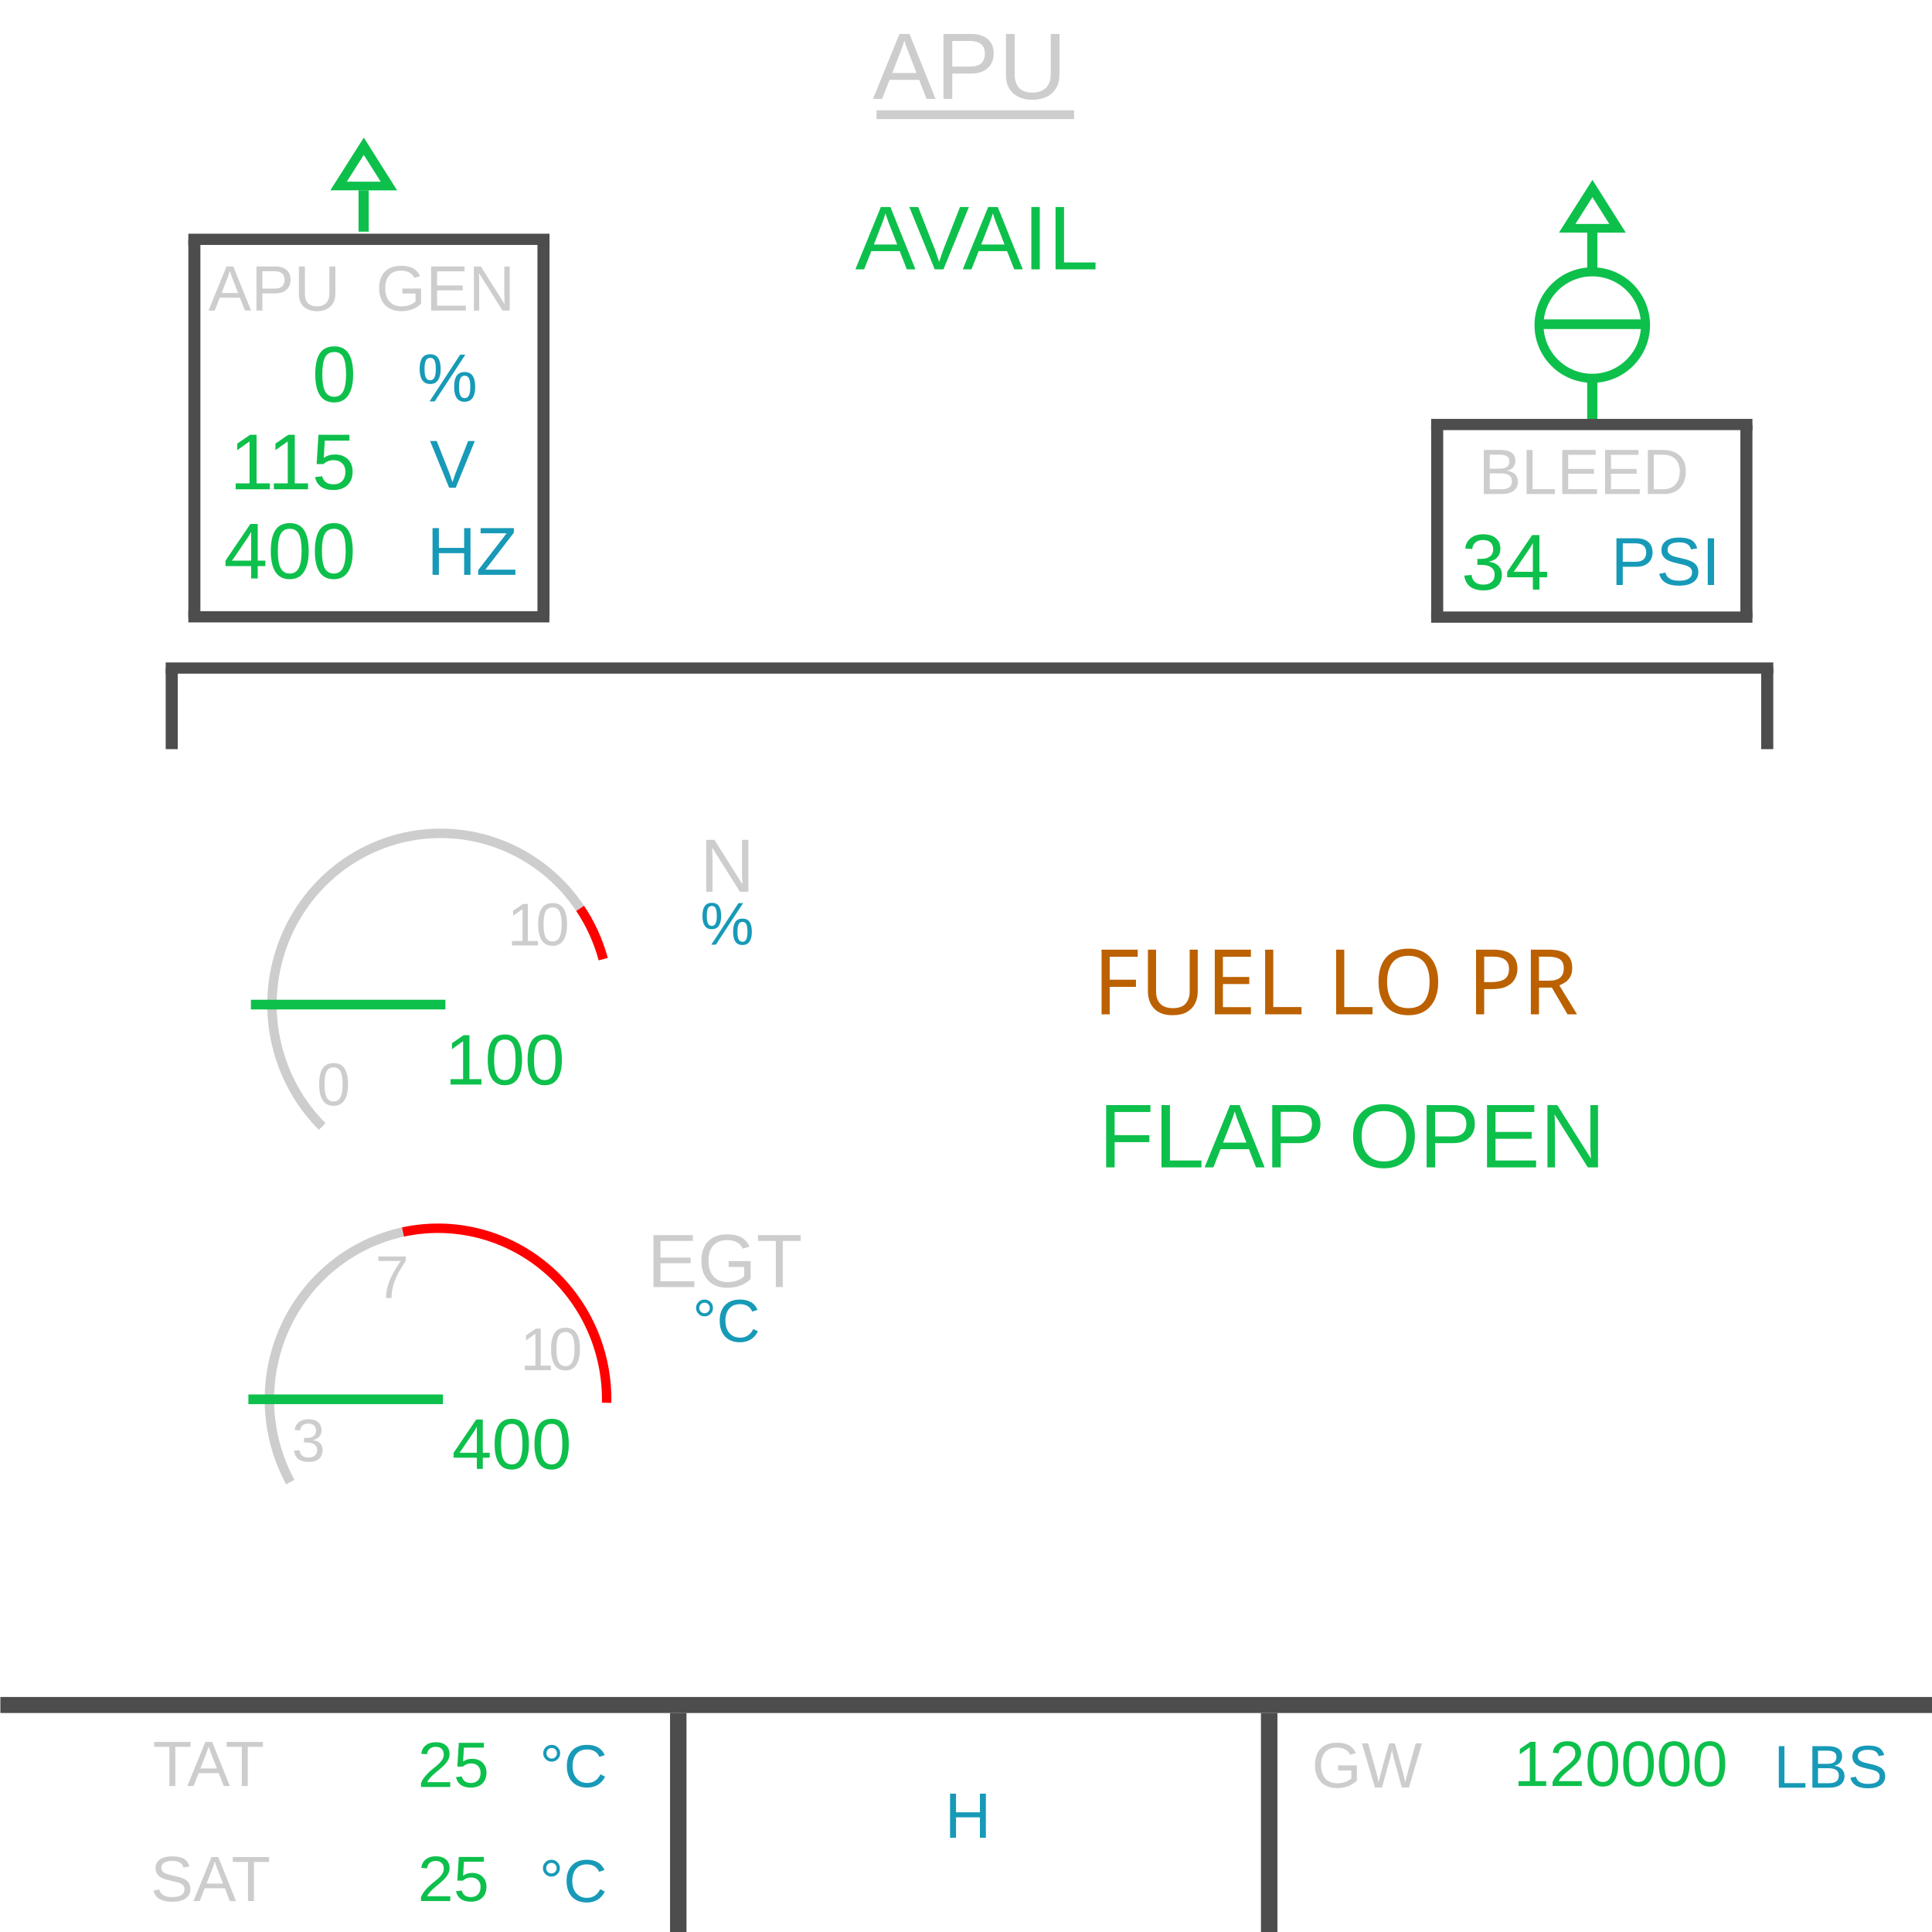
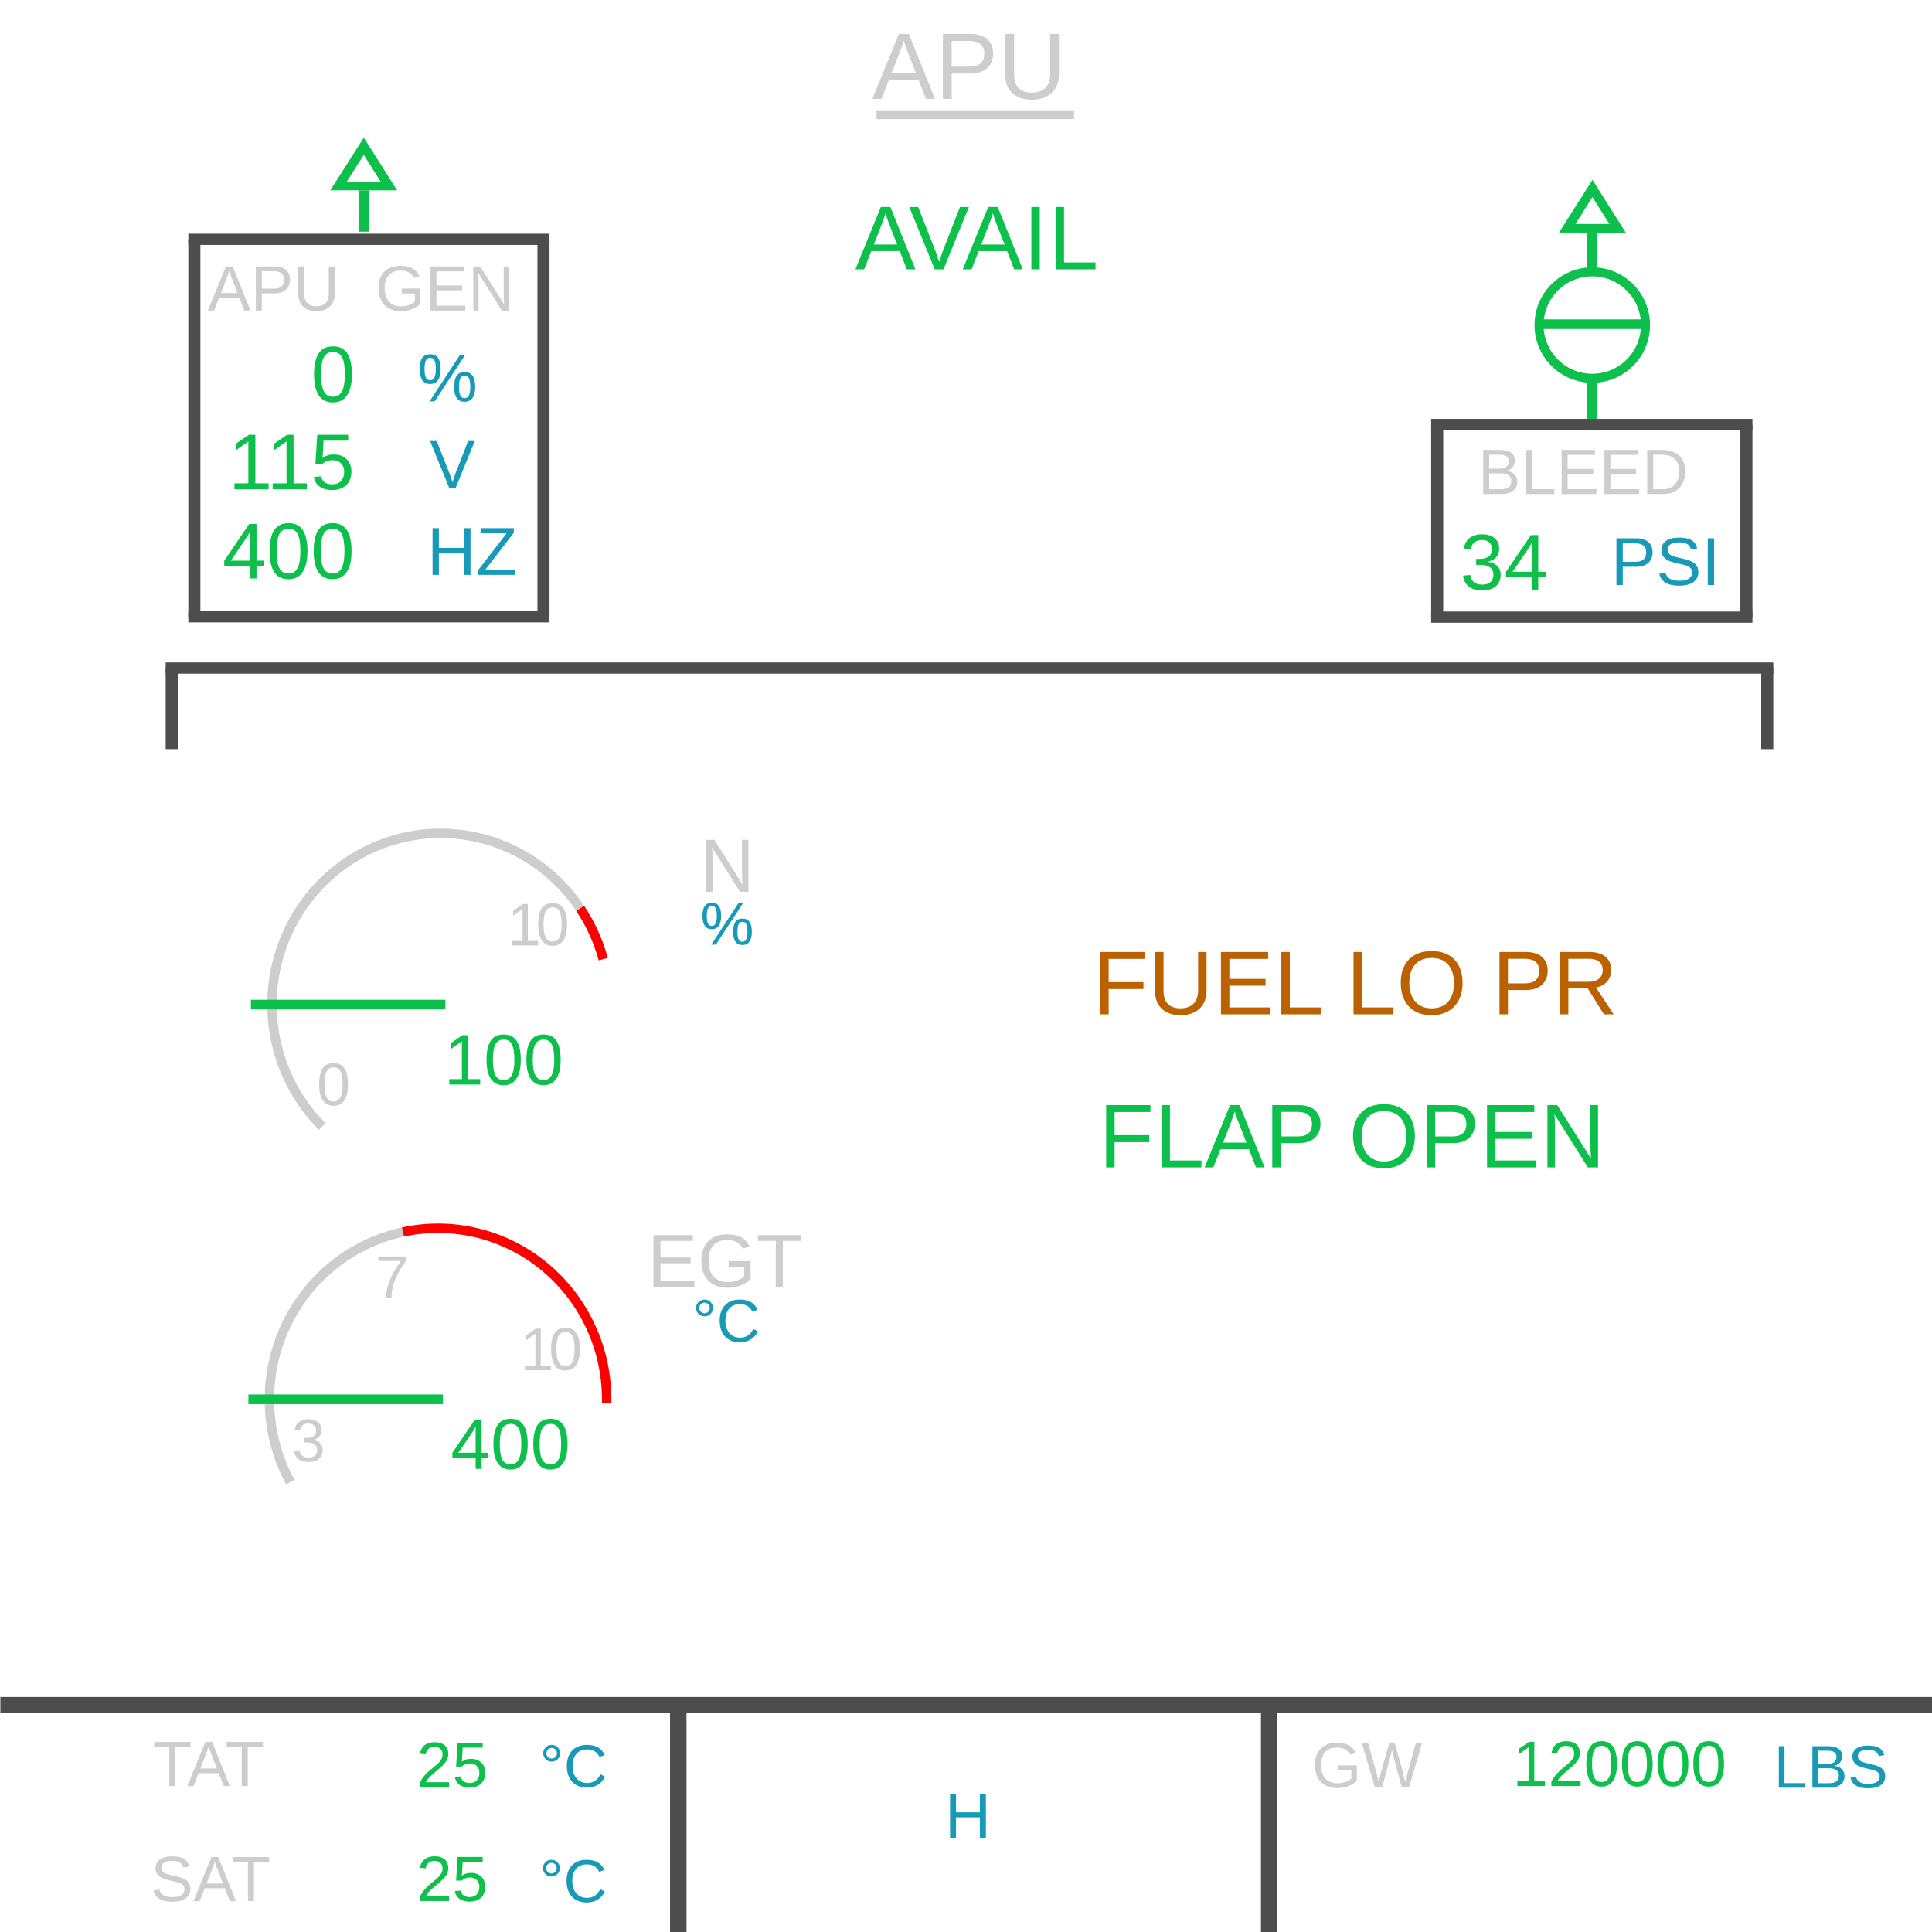
<svg xmlns="http://www.w3.org/2000/svg" width="1024pt" height="1024pt" viewBox="0 0 1024 1024" version="1.1" id="svg2">
  <defs id="defs373" />
  <g id="g913">
    <rect y="899.436" x="0.192" height="8.497" width="1023.902" id="rect3952" style="fill:#4d4d4d;fill-opacity:1" />
    <rect y="907.933" x="355.135" height="116.242" width="8.725" id="rect3956" style="fill:#4d4d4d;fill-opacity:1" />
    <rect y="907.921" x="668.334" height="116.242" width="8.725" id="rect3956-4" style="fill:#4d4d4d;fill-opacity:1" />
  </g>
-   <text xml:space="preserve" style="font-style:normal;font-weight:normal;line-height:0%;font-family:sans-serif;letter-spacing:0px;word-spacing:0px;fill:#179ab7;fill-opacity:1;stroke:none;stroke-width:1px;stroke-linecap:butt;stroke-linejoin:miter;stroke-opacity:1" x="286.016" y="947.152" id="text6231">
-     <tspan id="tspan3726-1-4-5" x="286.016" y="947.152" style="font-style:normal;font-variant:normal;font-weight:normal;font-stretch:normal;font-size:32px;line-height:1.25;font-family:Arial;-inkscape-font-specification:Arial;fill:#179ab7;fill-opacity:1">°C</tspan>
+   <text xml:space="preserve" style="font-style:normal;font-weight:normal;line-height:0%;font-family:'Liberation Sans';letter-spacing:0px;word-spacing:0px;fill:#179ab7;fill-opacity:1;stroke:none;stroke-width:1px;stroke-linecap:butt;stroke-linejoin:miter;stroke-opacity:1" x="286.016" y="947.152" id="text6231">
+     <tspan id="tspan3726-1-4-5" x="286.016" y="947.152" style="font-style:normal;font-variant:normal;font-weight:normal;font-stretch:normal;font-size:32px;line-height:1.25;font-family:'Liberation Sans';-inkscape-font-specification:'Liberation Sans';fill:#179ab7;fill-opacity:1">°C</tspan>
  </text>
-   <text xml:space="preserve" style="font-style:normal;font-weight:normal;line-height:0%;font-family:sans-serif;letter-spacing:0px;word-spacing:0px;fill:#179ab7;fill-opacity:1;stroke:none;stroke-width:1px;stroke-linecap:butt;stroke-linejoin:miter;stroke-opacity:1" x="500.752" y="974.065" id="text6232">
-     <tspan id="tspan3726-1-4-5-7" x="500.752" y="974.065" style="font-style:normal;font-variant:normal;font-weight:normal;font-stretch:normal;font-size:34px;line-height:1.25;font-family:Arial;-inkscape-font-specification:Arial;fill:#179ab7;fill-opacity:1">H</tspan>
+   <text xml:space="preserve" style="font-style:normal;font-weight:normal;line-height:0%;font-family:'Liberation Sans';letter-spacing:0px;word-spacing:0px;fill:#179ab7;fill-opacity:1;stroke:none;stroke-width:1px;stroke-linecap:butt;stroke-linejoin:miter;stroke-opacity:1" x="500.752" y="974.065" id="text6232">
+     <tspan id="tspan3726-1-4-5-7" x="500.752" y="974.065" style="font-style:normal;font-variant:normal;font-weight:normal;font-stretch:normal;font-size:34px;line-height:1.25;font-family:'Liberation Sans';-inkscape-font-specification:'Liberation Sans';fill:#179ab7;fill-opacity:1">H</tspan>
  </text>
-   <text xml:space="preserve" style="font-style:normal;font-weight:normal;line-height:0%;font-family:sans-serif;letter-spacing:0px;word-spacing:0px;fill:#179ab7;fill-opacity:1;stroke:none;stroke-width:1px;stroke-linecap:butt;stroke-linejoin:miter;stroke-opacity:1" x="285.868" y="1008.058" id="text6233">
-     <tspan id="tspan3726-1-4-5-3" x="285.868" y="1008.058" style="font-style:normal;font-variant:normal;font-weight:normal;font-stretch:normal;font-size:32px;line-height:1.25;font-family:Arial;-inkscape-font-specification:Arial;fill:#179ab7;fill-opacity:1">°C</tspan>
+   <text xml:space="preserve" style="font-style:normal;font-weight:normal;line-height:0%;font-family:'Liberation Sans';letter-spacing:0px;word-spacing:0px;fill:#179ab7;fill-opacity:1;stroke:none;stroke-width:1px;stroke-linecap:butt;stroke-linejoin:miter;stroke-opacity:1" x="285.868" y="1008.058" id="text6233">
+     <tspan id="tspan3726-1-4-5-3" x="285.868" y="1008.058" style="font-style:normal;font-variant:normal;font-weight:normal;font-stretch:normal;font-size:32px;line-height:1.25;font-family:'Liberation Sans';-inkscape-font-specification:'Liberation Sans';fill:#179ab7;fill-opacity:1">°C</tspan>
  </text>
-   <text xml:space="preserve" style="font-style:normal;font-weight:normal;line-height:0%;font-family:sans-serif;letter-spacing:0px;word-spacing:0px;fill:#179ab7;fill-opacity:1;stroke:none;stroke-width:1px;stroke-linecap:butt;stroke-linejoin:miter;stroke-opacity:1" x="940.18" y="947.521" id="text6234">
-     <tspan id="tspan3726-1-4-5-7-7" x="940.18" y="947.521" style="font-style:normal;font-variant:normal;font-weight:normal;font-stretch:normal;font-size:32px;line-height:1.25;font-family:Arial;-inkscape-font-specification:Arial;fill:#179ab7;fill-opacity:1">LBS</tspan>
+   <text xml:space="preserve" style="font-style:normal;font-weight:normal;line-height:0%;font-family:'Liberation Sans';letter-spacing:0px;word-spacing:0px;fill:#179ab7;fill-opacity:1;stroke:none;stroke-width:1px;stroke-linecap:butt;stroke-linejoin:miter;stroke-opacity:1" x="940.18" y="947.521" id="text6234">
+     <tspan id="tspan3726-1-4-5-7-7" x="940.18" y="947.521" style="font-style:normal;font-variant:normal;font-weight:normal;font-stretch:normal;font-size:32px;line-height:1.25;font-family:'Liberation Sans';-inkscape-font-specification:'Liberation Sans';fill:#179ab7;fill-opacity:1">LBS</tspan>
  </text>
-   <text xml:space="preserve" style="font-style:normal;font-weight:normal;line-height:0%;font-family:sans-serif;letter-spacing:0px;word-spacing:0px;fill:#000000;fill-opacity:1;stroke:none;stroke-width:1px;stroke-linecap:butt;stroke-linejoin:miter;stroke-opacity:1" x="695.25" y="947.404" id="text3912">
-     <tspan id="tspan3914" x="695.25" y="947.404" style="font-style:normal;font-variant:normal;font-weight:normal;font-stretch:normal;font-size:34px;line-height:1.25;font-family:Arial;-inkscape-font-specification:Arial;fill:#cecdce">GW</tspan>
+   <text xml:space="preserve" style="font-style:normal;font-weight:normal;line-height:0%;font-family:'Liberation Sans';letter-spacing:0px;word-spacing:0px;fill:#000000;fill-opacity:1;stroke:none;stroke-width:1px;stroke-linecap:butt;stroke-linejoin:miter;stroke-opacity:1" x="695.25" y="947.404" id="text3912">
+     <tspan id="tspan3914" x="695.25" y="947.404" style="font-style:normal;font-variant:normal;font-weight:normal;font-stretch:normal;font-size:34px;line-height:1.25;font-family:'Liberation Sans';-inkscape-font-specification:'Liberation Sans';fill:#cecdce">GW</tspan>
  </text>
-   <text xml:space="preserve" style="font-style:normal;font-weight:normal;line-height:0%;font-family:sans-serif;letter-spacing:0px;word-spacing:0px;fill:#000000;fill-opacity:1;stroke:none;stroke-width:1px;stroke-linecap:butt;stroke-linejoin:miter;stroke-opacity:1" x="80.976" y="946.652" id="text6235">
-     <tspan id="tspan3914-9" x="80.976" y="946.652" style="font-style:normal;font-variant:normal;font-weight:normal;font-stretch:normal;font-size:34px;line-height:1.25;font-family:Arial;-inkscape-font-specification:Arial;fill:#cecdce">TAT</tspan>
+   <text xml:space="preserve" style="font-style:normal;font-weight:normal;line-height:0%;font-family:'Liberation Sans';letter-spacing:0px;word-spacing:0px;fill:#000000;fill-opacity:1;stroke:none;stroke-width:1px;stroke-linecap:butt;stroke-linejoin:miter;stroke-opacity:1" x="80.976" y="946.652" id="text6235">
+     <tspan id="tspan3914-9" x="80.976" y="946.652" style="font-style:normal;font-variant:normal;font-weight:normal;font-stretch:normal;font-size:34px;line-height:1.25;font-family:'Liberation Sans';-inkscape-font-specification:'Liberation Sans';fill:#cecdce">TAT</tspan>
  </text>
-   <text xml:space="preserve" style="font-style:normal;font-weight:normal;line-height:0%;font-family:sans-serif;letter-spacing:0px;word-spacing:0px;fill:#000000;fill-opacity:1;stroke:none;stroke-width:1px;stroke-linecap:butt;stroke-linejoin:miter;stroke-opacity:1" x="79.799" y="1007.647" id="text6236">
-     <tspan id="tspan3914-9-4" x="79.799" y="1007.647" style="font-style:normal;font-variant:normal;font-weight:normal;font-stretch:normal;font-size:34px;line-height:1.25;font-family:Arial;-inkscape-font-specification:Arial;fill:#cecdce">SAT</tspan>
+   <text xml:space="preserve" style="font-style:normal;font-weight:normal;line-height:0%;font-family:'Liberation Sans';letter-spacing:0px;word-spacing:0px;fill:#000000;fill-opacity:1;stroke:none;stroke-width:1px;stroke-linecap:butt;stroke-linejoin:miter;stroke-opacity:1" x="79.799" y="1007.647" id="text6236">
+     <tspan id="tspan3914-9-4" x="79.799" y="1007.647" style="font-style:normal;font-variant:normal;font-weight:normal;font-stretch:normal;font-size:34px;line-height:1.25;font-family:'Liberation Sans';-inkscape-font-specification:'Liberation Sans';fill:#cecdce">SAT</tspan>
  </text>
-   <text xml:space="preserve" style="font-style:normal;font-weight:normal;line-height:0%;font-family:sans-serif;text-align:end;letter-spacing:0px;word-spacing:0px;text-anchor:end;fill:#000000;fill-opacity:1;stroke:none;stroke-width:1px;stroke-linecap:butt;stroke-linejoin:miter;stroke-opacity:1" x="268.612" y="947.13" id="TAT">
+   <text xml:space="preserve" style="font-style:normal;font-weight:normal;line-height:0%;font-family:'Liberation Sans';text-align:end;letter-spacing:0px;word-spacing:0px;text-anchor:end;fill:#000000;fill-opacity:1;stroke:none;stroke-width:1px;stroke-linecap:butt;stroke-linejoin:miter;stroke-opacity:1" x="268.612" y="947.13" id="TAT">
    <tspan id="tspan5151-5-7-1" x="268.612" y="947.13" style="font-style:normal;font-variant:normal;font-weight:normal;font-stretch:normal;font-size:34px;line-height:1.25;font-family:'Liberation Sans';-inkscape-font-specification:'Liberation Sans';text-align:end;text-anchor:end;fill:#0dc04b">25</tspan>
  </text>
-   <text xml:space="preserve" style="font-style:normal;font-weight:normal;line-height:0%;font-family:sans-serif;text-align:end;letter-spacing:0px;word-spacing:0px;text-anchor:end;fill:#000000;fill-opacity:1;stroke:none;stroke-width:1px;stroke-linecap:butt;stroke-linejoin:miter;stroke-opacity:1" x="268.612" y="1007.598" id="SAT">
+   <text xml:space="preserve" style="font-style:normal;font-weight:normal;line-height:0%;font-family:'Liberation Sans';text-align:end;letter-spacing:0px;word-spacing:0px;text-anchor:end;fill:#000000;fill-opacity:1;stroke:none;stroke-width:1px;stroke-linecap:butt;stroke-linejoin:miter;stroke-opacity:1" x="268.612" y="1007.598" id="SAT">
    <tspan id="tspan5151-5-7-1-0" x="268.612" y="1007.598" style="font-style:normal;font-variant:normal;font-weight:normal;font-stretch:normal;font-size:34px;line-height:1.25;font-family:'Liberation Sans';-inkscape-font-specification:'Liberation Sans';text-align:end;text-anchor:end;fill:#0dc04b">25</tspan>
  </text>
-   <text xml:space="preserve" style="font-style:normal;font-weight:normal;line-height:0%;font-family:sans-serif;text-align:end;letter-spacing:0px;word-spacing:0px;text-anchor:end;fill:#000000;fill-opacity:1;stroke:none;stroke-width:1px;stroke-linecap:butt;stroke-linejoin:miter;stroke-opacity:1" x="925.09" y="946.6" id="GW">
+   <text xml:space="preserve" style="font-style:normal;font-weight:normal;line-height:0%;font-family:'Liberation Sans';text-align:end;letter-spacing:0px;word-spacing:0px;text-anchor:end;fill:#000000;fill-opacity:1;stroke:none;stroke-width:1px;stroke-linecap:butt;stroke-linejoin:miter;stroke-opacity:1" x="925.09" y="946.6" id="GW">
    <tspan id="tspan5151-5-7-1-9" x="925.09" y="946.6" style="font-style:normal;font-variant:normal;font-weight:normal;font-stretch:normal;font-size:34px;line-height:1.25;font-family:'Liberation Sans';-inkscape-font-specification:'Liberation Sans';text-align:end;text-anchor:end;fill:#0dc04b">120000</tspan>
  </text>
-   <text xml:space="preserve" style="font-style:normal;font-weight:normal;line-height:0%;font-family:sans-serif;letter-spacing:0px;word-spacing:0px;fill:#000000;fill-opacity:1;stroke:none;stroke-width:1px;stroke-linecap:butt;stroke-linejoin:miter;stroke-opacity:1" x="518.692" y="52.393" id="PageTitleAPU">
+   <text xml:space="preserve" style="font-style:normal;font-weight:normal;line-height:0%;font-family:'Liberation Sans';letter-spacing:0px;word-spacing:0px;fill:#000000;fill-opacity:1;stroke:none;stroke-width:1px;stroke-linecap:butt;stroke-linejoin:miter;stroke-opacity:1" x="518.692" y="52.393" id="PageTitleAPU">
    <tspan id="tspan3716" x="518.692" y="52.393" style="font-style:normal;font-variant:normal;font-weight:normal;font-stretch:normal;font-size:50px;line-height:1.25;font-family:'Liberation Sans';-inkscape-font-specification:'Liberation Sans';text-align:center;text-anchor:middle;fill:#cecdce">APU</tspan>
  </text>
  <rect style="fill:#cecdce;fill-opacity:1" id="PageTitleAPU2" width="104.695" height="4.678" x="464.575" y="58.461" />
-   <text xml:space="preserve" style="font-style:normal;font-weight:normal;line-height:0%;font-family:sans-serif;letter-spacing:0px;word-spacing:0px;fill:#000000;fill-opacity:1;stroke:none;stroke-width:1px;stroke-linecap:butt;stroke-linejoin:miter;stroke-opacity:1" x="196.372" y="164.61" id="APUGentext">
+   <text xml:space="preserve" style="font-style:normal;font-weight:normal;line-height:0%;font-family:'Liberation Sans';letter-spacing:0px;word-spacing:0px;fill:#000000;fill-opacity:1;stroke:none;stroke-width:1px;stroke-linecap:butt;stroke-linejoin:miter;stroke-opacity:1" x="196.372" y="164.61" id="APUGentext">
    <tspan id="tspan3722" x="196.372" y="164.61" style="font-style:normal;font-variant:normal;font-weight:normal;font-stretch:normal;font-size:34px;line-height:1.25;font-family:'Liberation Sans';-inkscape-font-specification:'Liberation Sans';text-align:center;text-anchor:middle;fill:#cecdce">APU  GEN</tspan>
  </text>
-   <text xml:space="preserve" style="font-style:normal;font-weight:normal;line-height:0%;font-family:sans-serif;letter-spacing:0px;word-spacing:0px;fill:#179ab7;fill-opacity:1;stroke:none;stroke-width:1px;stroke-linecap:butt;stroke-linejoin:miter;stroke-opacity:1" x="221.142" y="212.746" id="text3724">
-     <tspan id="tspan3726" x="221.142" y="212.746" style="font-style:normal;font-variant:normal;font-weight:normal;font-stretch:normal;font-size:36px;line-height:1.25;font-family:Arial;-inkscape-font-specification:Arial;fill:#179ab7;fill-opacity:1">%</tspan>
+   <text xml:space="preserve" style="font-style:normal;font-weight:normal;line-height:0%;font-family:'Liberation Sans';letter-spacing:0px;word-spacing:0px;fill:#179ab7;fill-opacity:1;stroke:none;stroke-width:1px;stroke-linecap:butt;stroke-linejoin:miter;stroke-opacity:1" x="221.142" y="212.746" id="text3724">
+     <tspan id="tspan3726" x="221.142" y="212.746" style="font-style:normal;font-variant:normal;font-weight:normal;font-stretch:normal;font-size:36px;line-height:1.25;font-family:'Liberation Sans';-inkscape-font-specification:'Liberation Sans';fill:#179ab7;fill-opacity:1">%</tspan>
  </text>
-   <text xml:space="preserve" style="font-style:normal;font-weight:normal;line-height:0%;font-family:sans-serif;letter-spacing:0px;word-spacing:0px;fill:#179ab7;fill-opacity:1;stroke:none;stroke-width:1px;stroke-linecap:butt;stroke-linejoin:miter;stroke-opacity:1" x="227.796" y="258.512" id="text3728">
-     <tspan id="tspan3730" x="227.796" y="258.512" style="font-style:normal;font-variant:normal;font-weight:normal;font-stretch:normal;font-size:36px;line-height:1.25;font-family:Arial;-inkscape-font-specification:Arial;fill:#179ab7;fill-opacity:1">V</tspan>
+   <text xml:space="preserve" style="font-style:normal;font-weight:normal;line-height:0%;font-family:'Liberation Sans';letter-spacing:0px;word-spacing:0px;fill:#179ab7;fill-opacity:1;stroke:none;stroke-width:1px;stroke-linecap:butt;stroke-linejoin:miter;stroke-opacity:1" x="227.796" y="258.512" id="text3728">
+     <tspan id="tspan3730" x="227.796" y="258.512" style="font-style:normal;font-variant:normal;font-weight:normal;font-stretch:normal;font-size:36px;line-height:1.25;font-family:'Liberation Sans';-inkscape-font-specification:'Liberation Sans';fill:#179ab7;fill-opacity:1">V</tspan>
  </text>
-   <text xml:space="preserve" style="font-style:normal;font-weight:normal;line-height:0%;font-family:sans-serif;letter-spacing:0px;word-spacing:0px;fill:#179ab7;fill-opacity:1;stroke:none;stroke-width:1px;stroke-linecap:butt;stroke-linejoin:miter;stroke-opacity:1" x="226.305" y="304.678" id="text3732">
-     <tspan id="tspan3734" x="226.305" y="304.678" style="font-style:normal;font-variant:normal;font-weight:normal;font-stretch:normal;font-size:36px;line-height:1.25;font-family:Arial;-inkscape-font-specification:Arial;fill:#179ab7;fill-opacity:1">HZ</tspan>
+   <text xml:space="preserve" style="font-style:normal;font-weight:normal;line-height:0%;font-family:'Liberation Sans';letter-spacing:0px;word-spacing:0px;fill:#179ab7;fill-opacity:1;stroke:none;stroke-width:1px;stroke-linecap:butt;stroke-linejoin:miter;stroke-opacity:1" x="226.305" y="304.678" id="text3732">
+     <tspan id="tspan3734" x="226.305" y="304.678" style="font-style:normal;font-variant:normal;font-weight:normal;font-stretch:normal;font-size:36px;line-height:1.25;font-family:'Liberation Sans';-inkscape-font-specification:'Liberation Sans';fill:#179ab7;fill-opacity:1">HZ</tspan>
  </text>
-   <text xml:space="preserve" style="font-style:normal;font-weight:normal;line-height:0%;font-family:sans-serif;letter-spacing:0px;word-spacing:0px;fill:#179ab7;fill-opacity:1;stroke:none;stroke-width:1px;stroke-linecap:butt;stroke-linejoin:miter;stroke-opacity:1" x="371.18" y="500.702" id="text3724-2">
+   <text xml:space="preserve" style="font-style:normal;font-weight:normal;line-height:0%;font-family:'Liberation Sans';letter-spacing:0px;word-spacing:0px;fill:#179ab7;fill-opacity:1;stroke:none;stroke-width:1px;stroke-linecap:butt;stroke-linejoin:miter;stroke-opacity:1" x="371.18" y="500.702" id="text3724-2">
    <tspan id="tspan3726-1" x="371.18" y="500.702" style="font-style:normal;font-variant:normal;font-weight:normal;font-stretch:normal;font-size:32px;line-height:1.25;font-family:'Liberation Sans';-inkscape-font-specification:'Liberation Sans';fill:#179ab7;fill-opacity:1">%</tspan>
  </text>
-   <text xml:space="preserve" style="font-style:normal;font-weight:normal;line-height:0%;font-family:sans-serif;letter-spacing:0px;word-spacing:0px;fill:#000000;fill-opacity:1;stroke:none;stroke-width:1px;stroke-linecap:butt;stroke-linejoin:miter;stroke-opacity:1" x="371.026" y="472.651" id="text3754">
+   <text xml:space="preserve" style="font-style:normal;font-weight:normal;line-height:0%;font-family:'Liberation Sans';letter-spacing:0px;word-spacing:0px;fill:#000000;fill-opacity:1;stroke:none;stroke-width:1px;stroke-linecap:butt;stroke-linejoin:miter;stroke-opacity:1" x="371.026" y="472.651" id="text3754">
    <tspan id="tspan3756" x="371.026" y="472.651" style="font-style:normal;font-variant:normal;font-weight:normal;font-stretch:normal;font-size:40px;line-height:1.25;font-family:'Liberation Sans';-inkscape-font-specification:'Liberation Sans';fill:#cecdce">N</tspan>
  </text>
-   <text xml:space="preserve" style="font-style:normal;font-weight:normal;line-height:0%;font-family:sans-serif;letter-spacing:0px;word-spacing:0px;fill:#000000;fill-opacity:1;stroke:none;stroke-width:1px;stroke-linecap:butt;stroke-linejoin:miter;stroke-opacity:1" x="343.047" y="682.175" id="text3754-8">
+   <text xml:space="preserve" style="font-style:normal;font-weight:normal;line-height:0%;font-family:'Liberation Sans';letter-spacing:0px;word-spacing:0px;fill:#000000;fill-opacity:1;stroke:none;stroke-width:1px;stroke-linecap:butt;stroke-linejoin:miter;stroke-opacity:1" x="343.047" y="682.175" id="text3754-8">
    <tspan id="tspan3756-0" x="343.047" y="682.175" style="font-style:normal;font-variant:normal;font-weight:normal;font-stretch:normal;font-size:40px;line-height:1.25;font-family:'Liberation Sans';-inkscape-font-specification:'Liberation Sans';fill:#cecdce">EGT</tspan>
  </text>
-   <text xml:space="preserve" style="font-style:normal;font-weight:normal;line-height:0%;font-family:sans-serif;letter-spacing:0px;word-spacing:0px;fill:#179ab7;fill-opacity:1;stroke:none;stroke-width:1px;stroke-linecap:butt;stroke-linejoin:miter;stroke-opacity:1" x="367.024" y="711.133" id="text3724-2-2-6-4-8">
+   <text xml:space="preserve" style="font-style:normal;font-weight:normal;line-height:0%;font-family:'Liberation Sans';letter-spacing:0px;word-spacing:0px;fill:#179ab7;fill-opacity:1;stroke:none;stroke-width:1px;stroke-linecap:butt;stroke-linejoin:miter;stroke-opacity:1" x="367.024" y="711.133" id="text3724-2-2-6-4-8">
    <tspan id="tspan3726-1-4-5-3-5" x="367.024" y="711.133" style="font-style:normal;font-variant:normal;font-weight:normal;font-stretch:normal;font-size:32px;line-height:1.25;font-family:'Liberation Sans';-inkscape-font-specification:'Liberation Sans';fill:#179ab7;fill-opacity:1">°C</tspan>
  </text>
-   <text xml:space="preserve" style="font-style:normal;font-weight:normal;line-height:0%;font-family:sans-serif;letter-spacing:0px;word-spacing:0px;fill:#000000;fill-opacity:1;stroke:none;stroke-width:1px;stroke-linecap:butt;stroke-linejoin:miter;stroke-opacity:1" x="844.077" y="261.855" id="text3720-7">
+   <text xml:space="preserve" style="font-style:normal;font-weight:normal;line-height:0%;font-family:'Liberation Sans';letter-spacing:0px;word-spacing:0px;fill:#000000;fill-opacity:1;stroke:none;stroke-width:1px;stroke-linecap:butt;stroke-linejoin:miter;stroke-opacity:1" x="844.077" y="261.855" id="text3720-7">
    <tspan id="tspan3722-0" x="844.077" y="261.855" style="font-style:normal;font-variant:normal;font-weight:normal;font-stretch:normal;font-size:34px;line-height:1.25;font-family:'Liberation Sans';-inkscape-font-specification:'Liberation Sans';text-align:center;text-anchor:middle;fill:#cecdce">BLEED</tspan>
  </text>
-   <text xml:space="preserve" style="font-style:normal;font-weight:normal;line-height:0%;font-family:sans-serif;letter-spacing:0px;word-spacing:0px;fill:#179ab7;fill-opacity:1;stroke:none;stroke-width:1px;stroke-linecap:butt;stroke-linejoin:miter;stroke-opacity:1" x="853.791" y="310.062" id="text3728-3">
-     <tspan id="tspan3730-0" x="853.791" y="310.062" style="font-style:normal;font-variant:normal;font-weight:normal;font-stretch:normal;font-size:36px;line-height:1.25;font-family:Arial;-inkscape-font-specification:Arial;fill:#179ab7;fill-opacity:1">PSI</tspan>
+   <text xml:space="preserve" style="font-style:normal;font-weight:normal;line-height:0%;font-family:'Liberation Sans';letter-spacing:0px;word-spacing:0px;fill:#179ab7;fill-opacity:1;stroke:none;stroke-width:1px;stroke-linecap:butt;stroke-linejoin:miter;stroke-opacity:1" x="853.791" y="310.062" id="text3728-3">
+     <tspan id="tspan3730-0" x="853.791" y="310.062" style="font-style:normal;font-variant:normal;font-weight:normal;font-stretch:normal;font-size:36px;line-height:1.25;font-family:'Liberation Sans';-inkscape-font-specification:'Liberation Sans';fill:#179ab7;fill-opacity:1">PSI</tspan>
  </text>
-   <text xml:space="preserve" style="font-style:normal;font-weight:normal;line-height:0%;font-family:sans-serif;letter-spacing:0px;word-spacing:0px;fill:#000000;fill-opacity:1;stroke:none;stroke-width:1px;stroke-linecap:butt;stroke-linejoin:miter;stroke-opacity:1" x="268.903" y="501.143" id="text3754-1">
+   <text xml:space="preserve" style="font-style:normal;font-weight:normal;line-height:0%;font-family:'Liberation Sans';letter-spacing:0px;word-spacing:0px;fill:#000000;fill-opacity:1;stroke:none;stroke-width:1px;stroke-linecap:butt;stroke-linejoin:miter;stroke-opacity:1" x="268.903" y="501.143" id="text3754-1">
    <tspan id="tspan3756-4" x="268.903" y="501.143" style="font-style:normal;font-variant:normal;font-weight:normal;font-stretch:normal;font-size:32px;line-height:1.25;font-family:'Liberation Sans';-inkscape-font-specification:'Liberation Sans';letter-spacing:0px;word-spacing:0px;fill:#cecdce" dx="0" dy="0">1</tspan>
  </text>
-   <text xml:space="preserve" style="font-style:normal;font-weight:normal;line-height:0%;font-family:sans-serif;letter-spacing:0px;word-spacing:0px;fill:#000000;fill-opacity:1;stroke:none;stroke-width:1px;stroke-linecap:butt;stroke-linejoin:miter;stroke-opacity:1" x="283.997" y="501" id="text3754-1-3">
+   <text xml:space="preserve" style="font-style:normal;font-weight:normal;line-height:0%;font-family:'Liberation Sans';letter-spacing:0px;word-spacing:0px;fill:#000000;fill-opacity:1;stroke:none;stroke-width:1px;stroke-linecap:butt;stroke-linejoin:miter;stroke-opacity:1" x="283.997" y="501" id="text3754-1-3">
    <tspan id="tspan3756-4-2" x="283.997" y="501" style="font-style:normal;font-variant:normal;font-weight:normal;font-stretch:normal;font-size:32px;line-height:1.25;font-family:'Liberation Sans';-inkscape-font-specification:'Liberation Sans';letter-spacing:0px;word-spacing:0px;fill:#cecdce">0</tspan>
  </text>
-   <text xml:space="preserve" style="font-style:normal;font-weight:normal;line-height:0%;font-family:sans-serif;letter-spacing:0px;word-spacing:0px;fill:#000000;fill-opacity:1;stroke:none;stroke-width:1px;stroke-linecap:butt;stroke-linejoin:miter;stroke-opacity:1" x="275.736" y="726.214" id="text3754-1-9">
+   <text xml:space="preserve" style="font-style:normal;font-weight:normal;line-height:0%;font-family:'Liberation Sans';letter-spacing:0px;word-spacing:0px;fill:#000000;fill-opacity:1;stroke:none;stroke-width:1px;stroke-linecap:butt;stroke-linejoin:miter;stroke-opacity:1" x="275.736" y="726.214" id="text3754-1-9">
    <tspan id="tspan3756-4-24" x="275.736" y="726.214" style="font-style:normal;font-variant:normal;font-weight:normal;font-stretch:normal;font-size:32px;line-height:1.25;font-family:'Liberation Sans';-inkscape-font-specification:'Liberation Sans';letter-spacing:0px;word-spacing:0px;fill:#cecdce" dx="0" dy="0">1</tspan>
  </text>
-   <text xml:space="preserve" style="font-style:normal;font-weight:normal;line-height:0%;font-family:sans-serif;letter-spacing:0px;word-spacing:0px;fill:#000000;fill-opacity:1;stroke:none;stroke-width:1px;stroke-linecap:butt;stroke-linejoin:miter;stroke-opacity:1" x="290.83" y="726.071" id="text3754-1-3-8">
+   <text xml:space="preserve" style="font-style:normal;font-weight:normal;line-height:0%;font-family:'Liberation Sans';letter-spacing:0px;word-spacing:0px;fill:#000000;fill-opacity:1;stroke:none;stroke-width:1px;stroke-linecap:butt;stroke-linejoin:miter;stroke-opacity:1" x="290.83" y="726.071" id="text3754-1-3-8">
    <tspan id="tspan3756-4-2-3" x="290.83" y="726.071" style="font-style:normal;font-variant:normal;font-weight:normal;font-stretch:normal;font-size:32px;line-height:1.25;font-family:'Liberation Sans';-inkscape-font-specification:'Liberation Sans';letter-spacing:0px;word-spacing:0px;fill:#cecdce">0</tspan>
  </text>
-   <text xml:space="preserve" style="font-style:normal;font-weight:normal;line-height:0%;font-family:sans-serif;letter-spacing:0px;word-spacing:0px;fill:#000000;fill-opacity:1;stroke:none;stroke-width:1px;stroke-linecap:butt;stroke-linejoin:miter;stroke-opacity:1" x="198.888" y="687.966" id="text3754-1-9-2">
+   <text xml:space="preserve" style="font-style:normal;font-weight:normal;line-height:0%;font-family:'Liberation Sans';letter-spacing:0px;word-spacing:0px;fill:#000000;fill-opacity:1;stroke:none;stroke-width:1px;stroke-linecap:butt;stroke-linejoin:miter;stroke-opacity:1" x="198.888" y="687.966" id="text3754-1-9-2">
    <tspan id="tspan3756-4-24-6" x="198.888" y="687.966" style="font-style:normal;font-variant:normal;font-weight:normal;font-stretch:normal;font-size:32px;line-height:1.25;font-family:'Liberation Sans';-inkscape-font-specification:'Liberation Sans';letter-spacing:0px;word-spacing:0px;fill:#cecdce">7</tspan>
  </text>
-   <text xml:space="preserve" style="font-style:normal;font-weight:normal;line-height:0%;font-family:sans-serif;letter-spacing:0px;word-spacing:0px;fill:#000000;fill-opacity:1;stroke:none;stroke-width:1px;stroke-linecap:butt;stroke-linejoin:miter;stroke-opacity:1" x="167.909" y="585.8" id="text3754-1-3-4">
+   <text xml:space="preserve" style="font-style:normal;font-weight:normal;line-height:0%;font-family:'Liberation Sans';letter-spacing:0px;word-spacing:0px;fill:#000000;fill-opacity:1;stroke:none;stroke-width:1px;stroke-linecap:butt;stroke-linejoin:miter;stroke-opacity:1" x="167.909" y="585.8" id="text3754-1-3-4">
    <tspan id="tspan3756-4-2-9" x="167.909" y="585.8" style="font-style:normal;font-variant:normal;font-weight:normal;font-stretch:normal;font-size:32px;line-height:1.25;font-family:'Liberation Sans';-inkscape-font-specification:'Liberation Sans';letter-spacing:0px;word-spacing:0px;fill:#cecdce">0</tspan>
  </text>
-   <text xml:space="preserve" style="font-style:normal;font-weight:normal;line-height:0%;font-family:sans-serif;letter-spacing:0px;word-spacing:0px;fill:#000000;fill-opacity:1;stroke:none;stroke-width:1px;stroke-linecap:butt;stroke-linejoin:miter;stroke-opacity:1" x="154.62" y="774.555" id="text3754-1-9-2-1">
+   <text xml:space="preserve" style="font-style:normal;font-weight:normal;line-height:0%;font-family:'Liberation Sans';letter-spacing:0px;word-spacing:0px;fill:#000000;fill-opacity:1;stroke:none;stroke-width:1px;stroke-linecap:butt;stroke-linejoin:miter;stroke-opacity:1" x="154.62" y="774.555" id="text3754-1-9-2-1">
    <tspan id="tspan3756-4-24-6-8" x="154.62" y="774.555" style="font-style:normal;font-variant:normal;font-weight:normal;font-stretch:normal;font-size:32px;line-height:1.25;font-family:'Liberation Sans';-inkscape-font-specification:'Liberation Sans';letter-spacing:0px;word-spacing:0px;fill:#cecdce">3</tspan>
  </text>
  <g id="g3449">
    <rect y="351.112" x="87.817" height="5.951" width="852.052" id="rect3952-8" style="fill:#4d4d4d;fill-opacity:1" />
    <rect y="354.228" x="87.819" height="42.838" width="6.392" id="rect3956-8" style="fill:#4d4d4d;fill-opacity:1" />
    <rect y="353.664" x="933.476" height="43.404" width="6.392" id="rect3956-8-6" style="fill:#4d4d4d;fill-opacity:1" />
  </g>
  <g id="APUGenbox">
    <rect y="123.871" x="99.824" height="5.954" width="191.428" id="rect3952-8-5" style="fill:#4d4d4d;fill-opacity:1" />
    <rect y="126.99" x="99.826" height="200.064" width="6.392" id="rect3956-8-3" style="fill:#4d4d4d;fill-opacity:1" />
    <rect y="323.936" x="99.825" height="5.954" width="191.363" id="rect3952-8-5-7" style="fill:#4d4d4d;fill-opacity:1" />
    <rect y="127.277" x="284.86" height="199.781" width="6.392" id="rect3956-8-3-3" style="fill:#4d4d4d;fill-opacity:1" />
  </g>
  <path style="fill:none;fill-opacity:1;stroke:#cecdce;stroke-width:5;stroke-linecap:butt;stroke-linejoin:miter;stroke-miterlimit:4;stroke-dasharray:none;stroke-opacity:1" d="m 170.769,597.074 c -24.221,-24.267 -32.775,-60.393 -22.065,-93.189 10.71,-32.796 38.825,-56.574 72.525,-61.334 33.7,-4.761 67.139,10.321 86.256,38.903" id="APUN-scale" />
  <path style="fill:none;fill-opacity:1;stroke:#ff0000;stroke-width:5;stroke-linecap:butt;stroke-linejoin:miter;stroke-miterlimit:4;stroke-dasharray:none;stroke-opacity:1" d="m 307.481,481.446 c 5.505,8.229 9.641,17.321 12.242,26.913" id="APUN-scale2" />
  <path style="fill:none;fill-opacity:1;stroke:#cecdce;stroke-width:5;stroke-linecap:butt;stroke-linejoin:miter;stroke-miterlimit:4;stroke-dasharray:none;stroke-opacity:1" d="m 153.859,785.546 c -13.641,-25.167 -14.745,-55.407 -2.977,-81.531 11.768,-26.124 35.019,-45.049 62.688,-51.026" id="APUEGT-scale" />
  <path style="fill:none;fill-opacity:1;stroke:#ff0000;stroke-width:5;stroke-linecap:butt;stroke-linejoin:miter;stroke-miterlimit:4;stroke-dasharray:none;stroke-opacity:1" d="m 213.579,652.988 c 26.671,-5.758 54.472,1.162 75.498,18.793 21.026,17.631 32.978,44.044 32.457,71.729" id="APUEGT-scale2" />
  <g id="g3454">
    <rect y="222.016" x="758.542" height="5.954" width="170.285" id="rect3952-8-5-74" style="fill:#4d4d4d;fill-opacity:1" />
    <rect y="225.134" x="758.544" height="102.393" width="6.392" id="rect3956-8-3-4" style="fill:#4d4d4d;fill-opacity:1" />
    <rect y="324.107" x="758.541" height="5.954" width="170.282" id="rect3952-8-5-7-2" style="fill:#4d4d4d;fill-opacity:1" />
    <rect y="225.281" x="922.437" height="102.249" width="6.392" id="rect3956-8-3-3-6" style="fill:#4d4d4d;fill-opacity:1" />
  </g>
  <rect style="fill:#0dc04b;fill-opacity:1;stroke:none;stroke-width:1;stroke-linecap:butt;stroke-linejoin:miter;stroke-miterlimit:4;stroke-dasharray:none;stroke-opacity:1" id="rect5105" width="5.396" height="21.92" x="841.241" y="200.075" />
  <g id="APUBleedValve">
    <path id="path5107" d="m 872.146,172.29 c 0,15.582 -12.632,28.214 -28.214,28.214 -15.582,0 -28.214,-12.632 -28.214,-28.214 0,-15.582 12.632,-28.214 28.214,-28.214 15.582,0 28.214,12.632 28.214,28.214 z" style="fill:none;fill-opacity:1;stroke:#0dc04b;stroke-width:4.8;stroke-linecap:butt;stroke-linejoin:miter;stroke-miterlimit:4;stroke-dasharray:none;stroke-opacity:1" />
    <rect y="169.283" x="817.613" height="5.12" width="53.196" id="rect5105-2" style="fill:#0dc04b;fill-opacity:1;stroke:none;stroke-width:1;stroke-linecap:butt;stroke-linejoin:miter;stroke-miterlimit:4;stroke-dasharray:none;stroke-opacity:1" />
  </g>
  <g id="APUBleedOnline">
    <rect style="fill:#0dc04b;fill-opacity:1;stroke:none;stroke-width:1;stroke-linecap:butt;stroke-linejoin:miter;stroke-miterlimit:4;stroke-dasharray:none;stroke-opacity:1" id="use5139" width="5.396" height="21.92" x="841.241" y="123.275" />
    <path transform="matrix(1.070229,0,0,0.9755722,-0.2069507,6.732656)" d="m 776.33,117.107 12.494,-21.585 12.446,21.612 z" id="path5145" style="fill:none;fill-opacity:1;stroke:#0dc04b;stroke-width:4.698;stroke-linecap:butt;stroke-linejoin:miter;stroke-miterlimit:4;stroke-dasharray:none;stroke-opacity:1" />
  </g>
-   <text xml:space="preserve" style="font-style:normal;font-weight:normal;line-height:0%;font-family:sans-serif;letter-spacing:0px;word-spacing:0px;fill:#000000;fill-opacity:1;stroke:none;stroke-width:1px;stroke-linecap:butt;stroke-linejoin:miter;stroke-opacity:1" x="198.17" y="212.904" id="APUGenLoad">
+   <text xml:space="preserve" style="font-style:normal;font-weight:normal;line-height:0%;font-family:'Liberation Sans';letter-spacing:0px;word-spacing:0px;fill:#000000;fill-opacity:1;stroke:none;stroke-width:1px;stroke-linecap:butt;stroke-linejoin:miter;stroke-opacity:1" x="198.17" y="212.904" id="APUGenLoad">
    <tspan id="tspan5151" x="198.17" y="212.904" style="font-style:normal;font-variant:normal;font-weight:normal;font-stretch:normal;font-size:42px;line-height:1.25;font-family:'Liberation Sans';-inkscape-font-specification:'Liberation Sans';text-align:end;text-anchor:end;fill:#0dc04b">0</tspan>
  </text>
-   <text xml:space="preserve" style="font-style:normal;font-weight:normal;line-height:0%;font-family:sans-serif;text-align:end;letter-spacing:0px;word-spacing:0px;text-anchor:end;fill:#000000;fill-opacity:1;stroke:none;stroke-width:1px;stroke-linecap:butt;stroke-linejoin:miter;stroke-opacity:1" x="198.027" y="259.319" id="APUGenVolt">
+   <text xml:space="preserve" style="font-style:normal;font-weight:normal;line-height:0%;font-family:'Liberation Sans';text-align:end;letter-spacing:0px;word-spacing:0px;text-anchor:end;fill:#000000;fill-opacity:1;stroke:none;stroke-width:1px;stroke-linecap:butt;stroke-linejoin:miter;stroke-opacity:1" x="198.027" y="259.319" id="APUGenVolt">
    <tspan id="tspan5151-0" x="198.027" y="259.319" style="font-style:normal;font-variant:normal;font-weight:normal;font-stretch:normal;font-size:42px;line-height:1.25;font-family:'Liberation Sans';-inkscape-font-specification:'Liberation Sans';text-align:end;text-anchor:end;fill:#0dc04b">115</tspan>
  </text>
-   <text xml:space="preserve" style="font-style:normal;font-weight:normal;line-height:0%;font-family:sans-serif;text-align:end;letter-spacing:0px;word-spacing:0px;text-anchor:end;fill:#000000;fill-opacity:1;stroke:none;stroke-width:1px;stroke-linecap:butt;stroke-linejoin:miter;stroke-opacity:1" x="197.966" y="306.594" id="APUGenHz">
+   <text xml:space="preserve" style="font-style:normal;font-weight:normal;line-height:0%;font-family:'Liberation Sans';text-align:end;letter-spacing:0px;word-spacing:0px;text-anchor:end;fill:#000000;fill-opacity:1;stroke:none;stroke-width:1px;stroke-linecap:butt;stroke-linejoin:miter;stroke-opacity:1" x="197.966" y="306.594" id="APUGenHz">
    <tspan id="tspan5151-0-2" x="197.966" y="306.594" style="font-style:normal;font-variant:normal;font-weight:normal;font-stretch:normal;font-size:42px;line-height:1.25;font-family:'Liberation Sans';-inkscape-font-specification:'Liberation Sans';text-align:end;text-anchor:end;fill:#0dc04b">400</tspan>
  </text>
-   <text xml:space="preserve" style="font-style:normal;font-weight:normal;line-height:0%;font-family:sans-serif;letter-spacing:0px;word-spacing:0px;fill:#000000;fill-opacity:1;stroke:none;stroke-width:1px;stroke-linecap:butt;stroke-linejoin:miter;stroke-opacity:1" x="453.277" y="142.751" id="APUAvail">
+   <text xml:space="preserve" style="font-style:normal;font-weight:normal;line-height:0%;font-family:'Liberation Sans';letter-spacing:0px;word-spacing:0px;fill:#000000;fill-opacity:1;stroke:none;stroke-width:1px;stroke-linecap:butt;stroke-linejoin:miter;stroke-opacity:1" x="453.277" y="142.751" id="APUAvail">
    <tspan x="453.277" y="142.751" style="font-style:normal;font-variant:normal;font-weight:normal;font-stretch:normal;font-size:48px;line-height:1.25;font-family:'Liberation Sans';-inkscape-font-specification:'Liberation Sans';fill:#0dc04b" id="tspan5227-3">AVAIL</tspan>
  </text>
-   <text xml:space="preserve" style="font-style:normal;font-weight:normal;line-height:0%;font-family:sans-serif;letter-spacing:0px;word-spacing:0px;fill:#000000;fill-opacity:1;stroke:none;stroke-width:1px;stroke-linecap:butt;stroke-linejoin:miter;stroke-opacity:1" x="582.352" y="618.751" id="APUFlapOpen">
+   <text xml:space="preserve" style="font-style:normal;font-weight:normal;line-height:0%;font-family:'Liberation Sans';letter-spacing:0px;word-spacing:0px;fill:#000000;fill-opacity:1;stroke:none;stroke-width:1px;stroke-linecap:butt;stroke-linejoin:miter;stroke-opacity:1" x="582.352" y="618.751" id="APUFlapOpen">
    <tspan x="582.352" y="618.751" style="font-style:normal;font-variant:normal;font-weight:normal;font-stretch:normal;font-size:48px;line-height:1.25;font-family:'Liberation Sans';-inkscape-font-specification:'Liberation Sans';fill:#0dc04b" id="tspan5227-3-2">FLAP OPEN</tspan>
  </text>
-   <text xml:space="preserve" style="font-style:normal;font-weight:normal;line-height:0%;font-family:sans-serif;text-align:end;letter-spacing:0px;word-spacing:0px;text-anchor:end;fill:#000000;fill-opacity:1;stroke:none;stroke-width:1px;stroke-linecap:butt;stroke-linejoin:miter;stroke-opacity:1" x="308.653" y="574.822" id="APUN">
+   <text xml:space="preserve" style="font-style:normal;font-weight:normal;line-height:0%;font-family:'Liberation Sans';text-align:end;letter-spacing:0px;word-spacing:0px;text-anchor:end;fill:#000000;fill-opacity:1;stroke:none;stroke-width:1px;stroke-linecap:butt;stroke-linejoin:miter;stroke-opacity:1" x="308.653" y="574.822" id="APUN">
    <tspan id="tspan5151-5" x="308.653" y="574.822" style="font-style:normal;font-variant:normal;font-weight:normal;font-stretch:normal;font-size:38px;line-height:1.25;font-family:'Liberation Sans';-inkscape-font-specification:'Liberation Sans';text-align:end;text-anchor:end;fill:#0dc04b">100</tspan>
  </text>
-   <text xml:space="preserve" style="font-style:normal;font-weight:normal;line-height:0%;font-family:sans-serif;text-align:end;letter-spacing:0px;word-spacing:0px;text-anchor:end;fill:#000000;fill-opacity:1;stroke:none;stroke-width:1px;stroke-linecap:butt;stroke-linejoin:miter;stroke-opacity:1" x="312.309" y="778.532" id="APUEGT">
+   <text xml:space="preserve" style="font-style:normal;font-weight:normal;line-height:0%;font-family:'Liberation Sans';text-align:end;letter-spacing:0px;word-spacing:0px;text-anchor:end;fill:#000000;fill-opacity:1;stroke:none;stroke-width:1px;stroke-linecap:butt;stroke-linejoin:miter;stroke-opacity:1" x="312.309" y="778.532" id="APUEGT">
    <tspan id="tspan5151-5-7" x="312.309" y="778.532" style="font-style:normal;font-variant:normal;font-weight:normal;font-stretch:normal;font-size:38px;line-height:1.25;font-family:'Liberation Sans';-inkscape-font-specification:'Liberation Sans';text-align:end;text-anchor:end;fill:#0dc04b">400</tspan>
  </text>
  <rect style="fill:#0dc04b;fill-opacity:1;stroke:none;stroke-width:1;stroke-linecap:butt;stroke-linejoin:miter;stroke-miterlimit:4;stroke-dasharray:none;stroke-opacity:1" id="APUN-needle" width="103.09" height="5.12" x="132.987" y="529.894" />
  <rect y="739.102" x="131.656" height="5.12" width="103.09" id="APUEGT-needle" style="fill:#0dc04b;fill-opacity:1;stroke:none;stroke-width:1;stroke-linecap:butt;stroke-linejoin:miter;stroke-miterlimit:4;stroke-dasharray:none;stroke-opacity:1" />
-   <text xml:space="preserve" style="font-style:normal;font-weight:normal;line-height:0%;font-family:sans-serif;text-align:end;letter-spacing:0px;word-spacing:0px;text-anchor:end;fill:#000000;fill-opacity:1;stroke:none;stroke-width:1px;stroke-linecap:butt;stroke-linejoin:miter;stroke-opacity:1" x="830.584" y="312.504" id="APUBleedPSI">
+   <text xml:space="preserve" style="font-style:normal;font-weight:normal;line-height:0%;font-family:'Liberation Sans';text-align:end;letter-spacing:0px;word-spacing:0px;text-anchor:end;fill:#000000;fill-opacity:1;stroke:none;stroke-width:1px;stroke-linecap:butt;stroke-linejoin:miter;stroke-opacity:1" x="830.584" y="312.504" id="APUBleedPSI">
    <tspan id="tspan5151-3" x="830.584" y="312.504" style="font-style:normal;font-variant:normal;font-weight:normal;font-stretch:normal;font-size:42px;line-height:1.25;font-family:'Liberation Sans';-inkscape-font-specification:'Liberation Sans';text-align:end;text-anchor:end;fill:#0dc04b">34</tspan>
  </text>
-   <text xml:space="preserve" style="font-style:normal;font-weight:normal;line-height:0%;font-family:sans-serif;letter-spacing:0px;word-spacing:0px;fill:#000000;fill-opacity:1;stroke:none;stroke-width:1px;stroke-linecap:butt;stroke-linejoin:miter;stroke-opacity:1" x="579.2" y="537.6" id="APUfuelLO">
+   <text xml:space="preserve" style="font-style:normal;font-weight:normal;line-height:0%;font-family:'Liberation Sans';letter-spacing:0px;word-spacing:0px;fill:#000000;fill-opacity:1;stroke:none;stroke-width:1px;stroke-linecap:butt;stroke-linejoin:miter;stroke-opacity:1" x="579.2" y="537.6" id="APUfuelLO">
    <tspan id="tspan4239" x="579.2" y="537.6" style="font-size:48px;line-height:1.25;fill:#bb6100;fill-opacity:1">FUEL LO PR</tspan>
  </text>
  <g id="APUGenOnline" transform="translate(-651.2,-22.4)">
    <rect y="123.275" x="841.241" height="21.92" width="5.396" id="rect4241" style="fill:#0dc04b;fill-opacity:1;stroke:none;stroke-width:1;stroke-linecap:butt;stroke-linejoin:miter;stroke-miterlimit:4;stroke-dasharray:none;stroke-opacity:1" />
    <path style="fill:none;fill-opacity:1;stroke:#0dc04b;stroke-width:4.698;stroke-linecap:butt;stroke-linejoin:miter;stroke-miterlimit:4;stroke-dasharray:none;stroke-opacity:1" id="path4243" d="m 776.33,117.107 12.494,-21.585 12.446,21.612 z" transform="matrix(1.070229,0,0,0.9755722,-0.2069507,6.732656)" />
  </g>
</svg>
